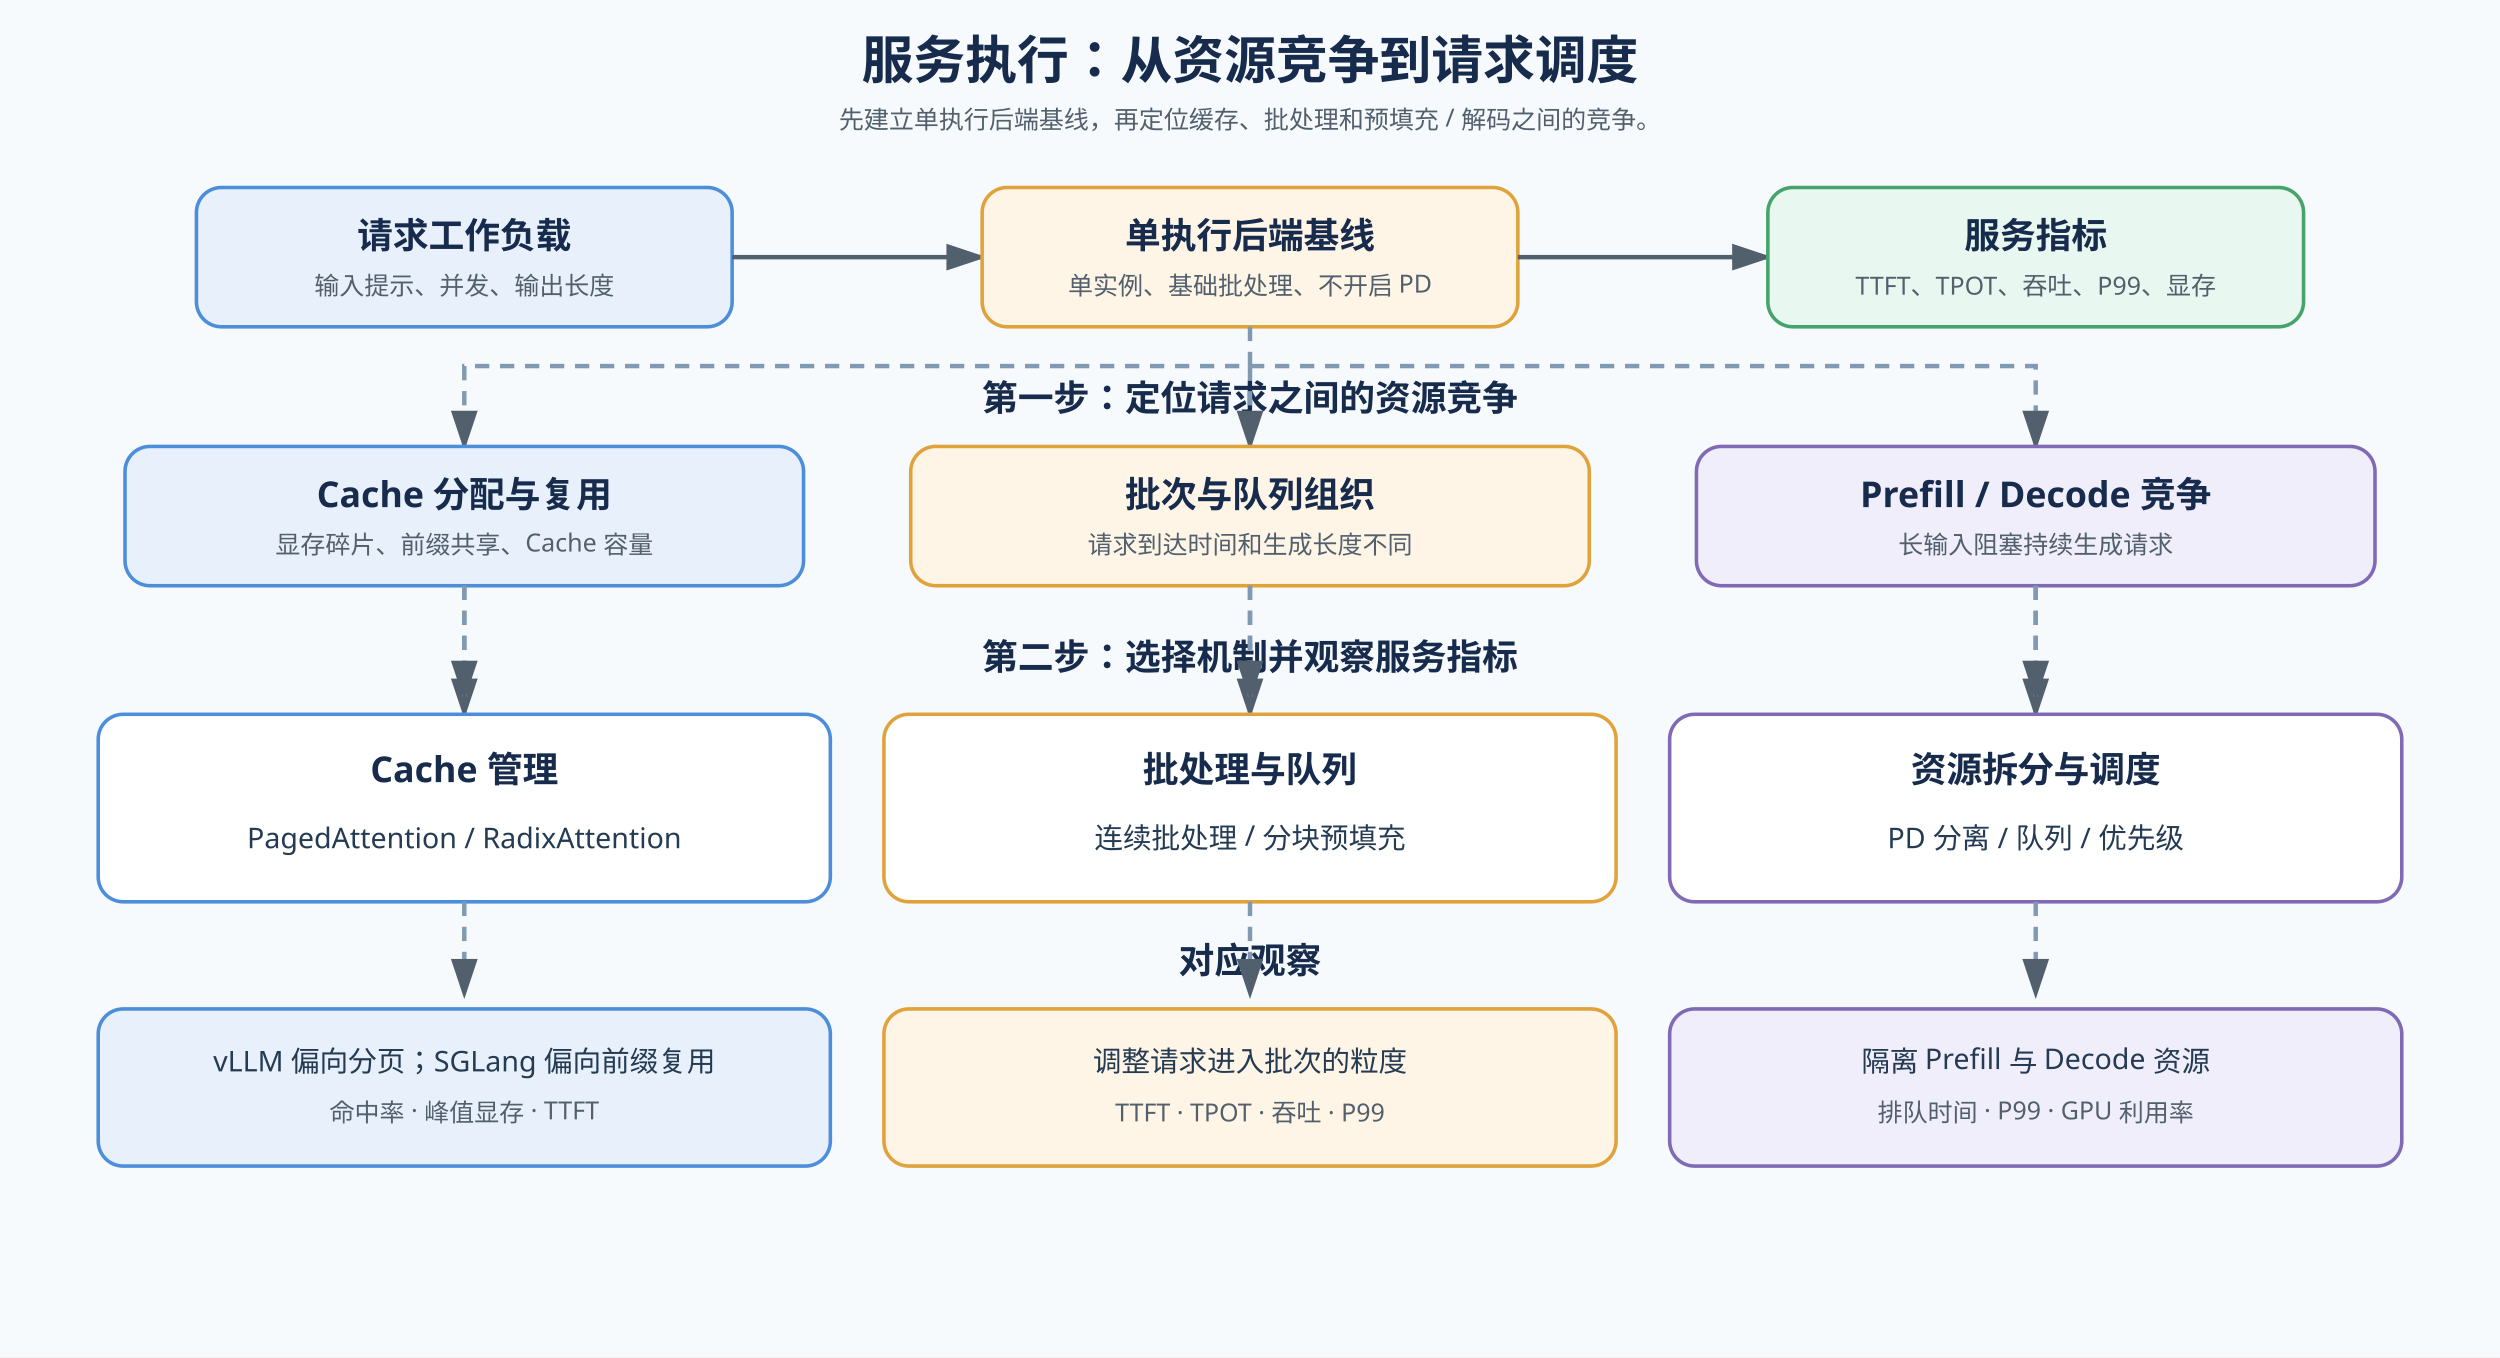
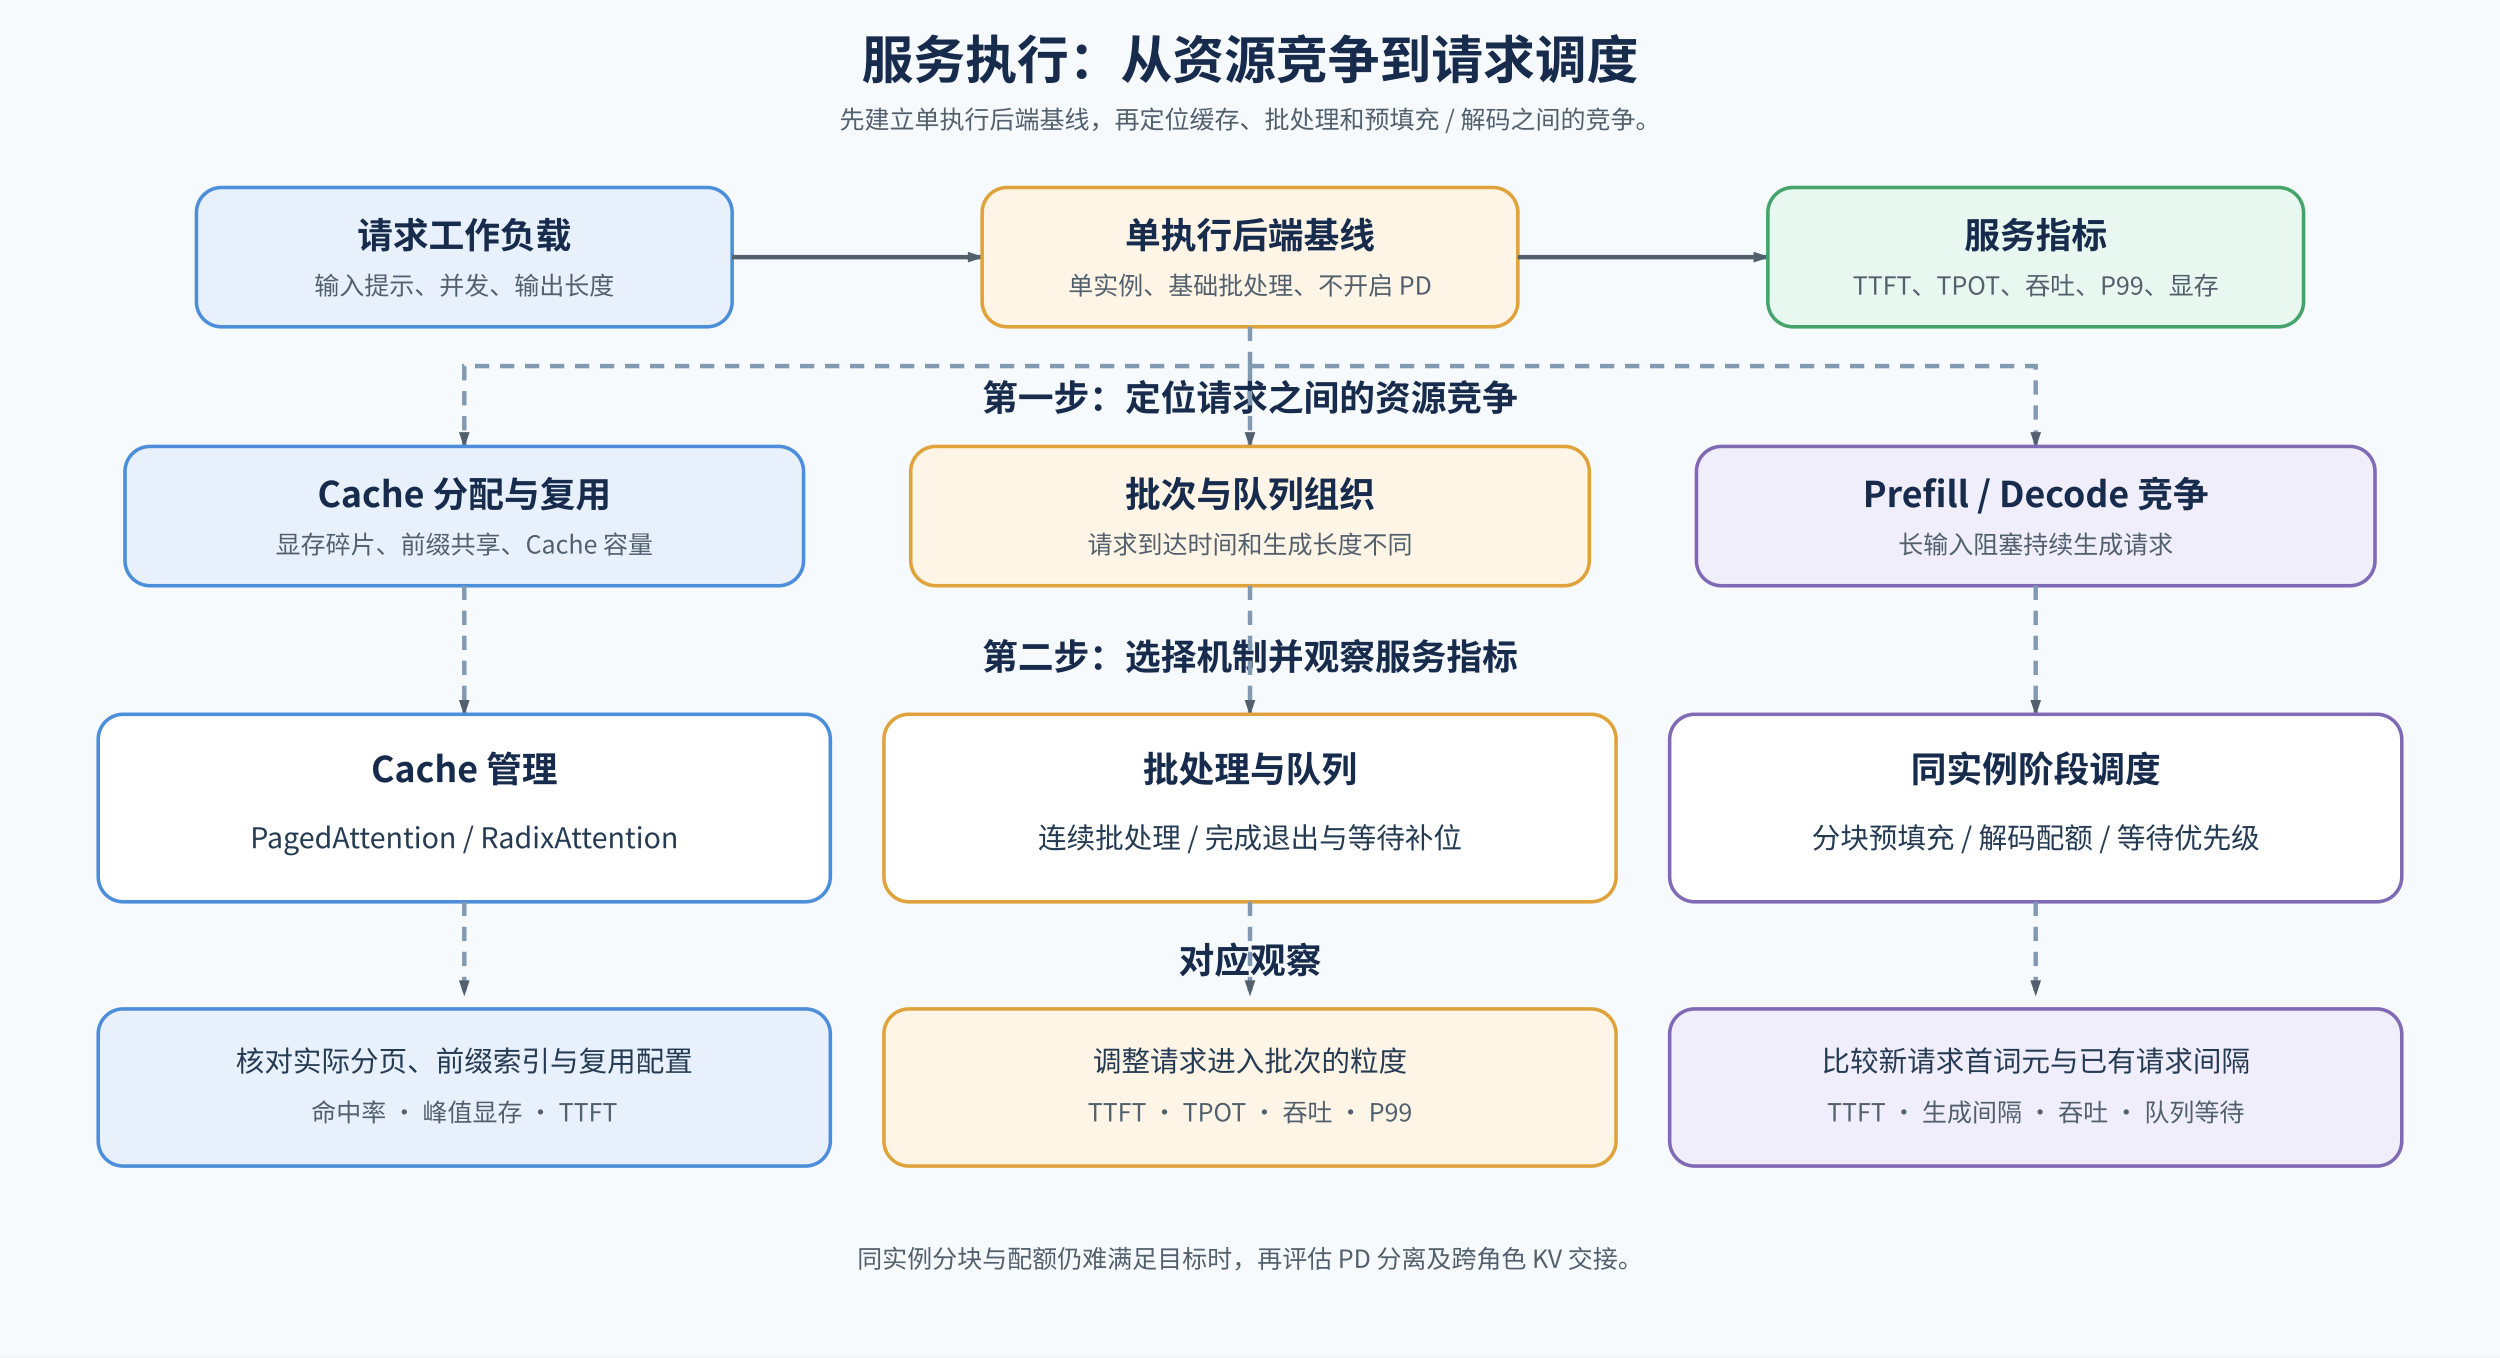
- <svg xmlns="http://www.w3.org/2000/svg" width="1400" height="760" viewBox="0 0 1400 760">
+ <svg xmlns="http://www.w3.org/2000/svg" width="1400" height="760" viewBox="0 0 1400 760" role="img" aria-labelledby="title desc">
  <defs>
-     <marker id="arrow" markerWidth="10" markerHeight="10" refX="8" refY="3" orient="auto">
+     <marker markerUnits="userSpaceOnUse" id="arrow" markerWidth="10" markerHeight="10" refX="8" refY="3" orient="auto">
      <path d="M0,0 L0,6 L9,3 z" fill="#52606d" />
    </marker>
  </defs>
  <rect width="1400" height="760" fill="#f7fafc" />
  <style>
- .title{font:700 29px sans-serif;fill:#172b4d}.head{font:700 20px sans-serif;fill:#172b4d}.text{font:16px sans-serif;fill:#243b53}.small{font:14px sans-serif;fill:#52606d}.box{stroke-width:2;rx:14}.flow{stroke:#52606d;stroke-width:2.5;fill:none;marker-end:url(#arrow)}.link{stroke:#829ab1;stroke-width:2.5;stroke-dasharray:8 6;fill:none;marker-end:url(#arrow)}
+ .title{font-family:"Noto Sans CJK SC",sans-serif;font-size:29px;font-weight:700;fill:#172b4d}.head{font-family:"Noto Sans CJK SC",sans-serif;font-size:20px;font-weight:700;fill:#172b4d}.text{font-family:"Noto Sans CJK SC",sans-serif;font-size:16px;font-weight:400;fill:#243b53}.small{font-family:"Noto Sans CJK SC",sans-serif;font-size:14px;font-weight:400;fill:#52606d}.box{stroke-width:2;rx:14}.flow{stroke:#52606d;stroke-width:2.5;fill:none;marker-end:url(#arrow)}.link{stroke:#829ab1;stroke-width:2.5;stroke-dasharray:8 6;fill:none;marker-end:url(#arrow)}
</style>
  <text x="700" y="44" text-anchor="middle" class="title">服务执行：从资源竞争到请求调度</text>
  <text x="700" y="72" text-anchor="middle" class="small">先建立单执行后端基线，再定位缓存、批处理和预填充 / 解码之间的竞争。</text>
  <rect x="110" y="105" width="300" height="78" fill="#e8f1fb" stroke="#4c8eda" class="box" />
  <text x="260" y="139" text-anchor="middle" class="head">请求工作负载</text>
  <text x="260" y="165" text-anchor="middle" class="small">输入提示、并发、输出长度</text>
  <path d="M410 144 H550" class="flow" />
  <rect x="550" y="105" width="300" height="78" fill="#fff5e6" stroke="#e0a23b" class="box" />
  <text x="700" y="139" text-anchor="middle" class="head">单执行后端基线</text>
  <text x="700" y="165" text-anchor="middle" class="small">单实例、基础批处理、不开启 PD</text>
  <path d="M850 144 H990" class="flow" />
  <rect x="990" y="105" width="300" height="78" fill="#e8f7ef" stroke="#45a36b" class="box" />
  <text x="1140" y="139" text-anchor="middle" class="head">服务指标</text>
  <text x="1140" y="165" text-anchor="middle" class="small">TTFT、TPOT、吞吐、P99、显存</text>
  <text x="700" y="230" text-anchor="middle" class="head">第一步：定位请求之间的资源竞争</text>
  <path d="M700 183 V205 H260 V250" class="link" />
  <path d="M700 205 V250" class="link" />
  <path d="M700 205 H1140 V250" class="link" />
  <rect x="70" y="250" width="380" height="78" fill="#e8f1fb" stroke="#4c8eda" class="box" />
  <text x="260" y="284" text-anchor="middle" class="head">Cache 分配与复用</text>
  <text x="260" y="310" text-anchor="middle" class="small">显存碎片、前缀共享、Cache 容量</text>
  <rect x="510" y="250" width="380" height="78" fill="#fff5e6" stroke="#e0a23b" class="box" />
  <text x="700" y="284" text-anchor="middle" class="head">批次与队列组织</text>
  <text x="700" y="310" text-anchor="middle" class="small">请求到达时间和生成长度不同</text>
  <rect x="950" y="250" width="380" height="78" fill="#f0eefb" stroke="#8069b5" class="box" />
  <text x="1140" y="284" text-anchor="middle" class="head">Prefill / Decode 竞争</text>
  <text x="1140" y="310" text-anchor="middle" class="small">长输入阻塞持续生成请求</text>
  <text x="700" y="375" text-anchor="middle" class="head">第二步：选择机制并观察服务指标</text>
  <path d="M260 328 V400" class="link" />
  <path d="M700 328 V400" class="link" />
  <path d="M1140 328 V400" class="link" />
  <rect x="55" y="400" width="410" height="105" fill="#ffffff" stroke="#4c8eda" class="box" />
  <text x="260" y="438" text-anchor="middle" class="head">Cache 管理</text>
  <text x="260" y="475" text-anchor="middle" class="text">PagedAttention / RadixAttention</text>
  <rect x="495" y="400" width="410" height="105" fill="#ffffff" stroke="#e0a23b" class="box" />
  <text x="700" y="438" text-anchor="middle" class="head">批处理与队列</text>
-   <text x="700" y="475" text-anchor="middle" class="text">连续批处理 / 分块预填充</text>
+   <text x="700" y="475" text-anchor="middle" class="text">连续批处理 / 完成退出与等待补位</text>
  <rect x="935" y="400" width="410" height="105" fill="#ffffff" stroke="#8069b5" class="box" />
-   <text x="1140" y="438" text-anchor="middle" class="head">资源拆分与调度</text>
-   <text x="1140" y="475" text-anchor="middle" class="text">PD 分离 / 队列 / 优先级</text>
-   <path d="M260 328 V390" class="link" />
-   <path d="M700 328 V390" class="link" />
-   <path d="M1140 328 V390" class="link" />
+   <text x="1140" y="438" text-anchor="middle" class="head">同实例阶段调度</text>
+   <text x="1140" y="475" text-anchor="middle" class="text">分块预填充 / 解码配额 / 等待优先级</text>
  <text x="700" y="545" text-anchor="middle" class="head">对应观察</text>
  <rect x="55" y="565" width="410" height="88" fill="#e8f1fb" stroke="#4c8eda" class="box" />
-   <text x="260" y="600" text-anchor="middle" class="text">vLLM 偏向分页；SGLang 偏向前缀复用</text>
+   <text x="260" y="600" text-anchor="middle" class="text">核对实际分页、前缀索引与复用配置</text>
  <text x="260" y="628" text-anchor="middle" class="small">命中率 · 峰值显存 · TTFT</text>
  <rect x="495" y="565" width="410" height="88" fill="#fff5e6" stroke="#e0a23b" class="box" />
  <text x="700" y="600" text-anchor="middle" class="text">调整请求进入批次的粒度</text>
  <text x="700" y="628" text-anchor="middle" class="small">TTFT · TPOT · 吞吐 · P99</text>
  <rect x="935" y="565" width="410" height="88" fill="#f0eefb" stroke="#8069b5" class="box" />
-   <text x="1140" y="600" text-anchor="middle" class="text">隔离 Prefill 与 Decode 资源</text>
-   <text x="1140" y="628" text-anchor="middle" class="small">排队时间 · P99 · GPU 利用率</text>
+   <text x="1140" y="600" text-anchor="middle" class="text">比较新请求首词元与已有请求间隔</text>
+   <text x="1140" y="628" text-anchor="middle" class="small">TTFT · 生成间隔 · 吞吐 · 队列等待</text>
  <path d="M260 505 V557" class="link" />
  <path d="M700 505 V557" class="link" />
  <path d="M1140 505 V557" class="link" />
+   <text x="700" y="710" text-anchor="middle" class="small">同实例分块与配额仍难满足目标时，再评估 PD 分离及跨角色 KV 交接。</text>
</svg>
